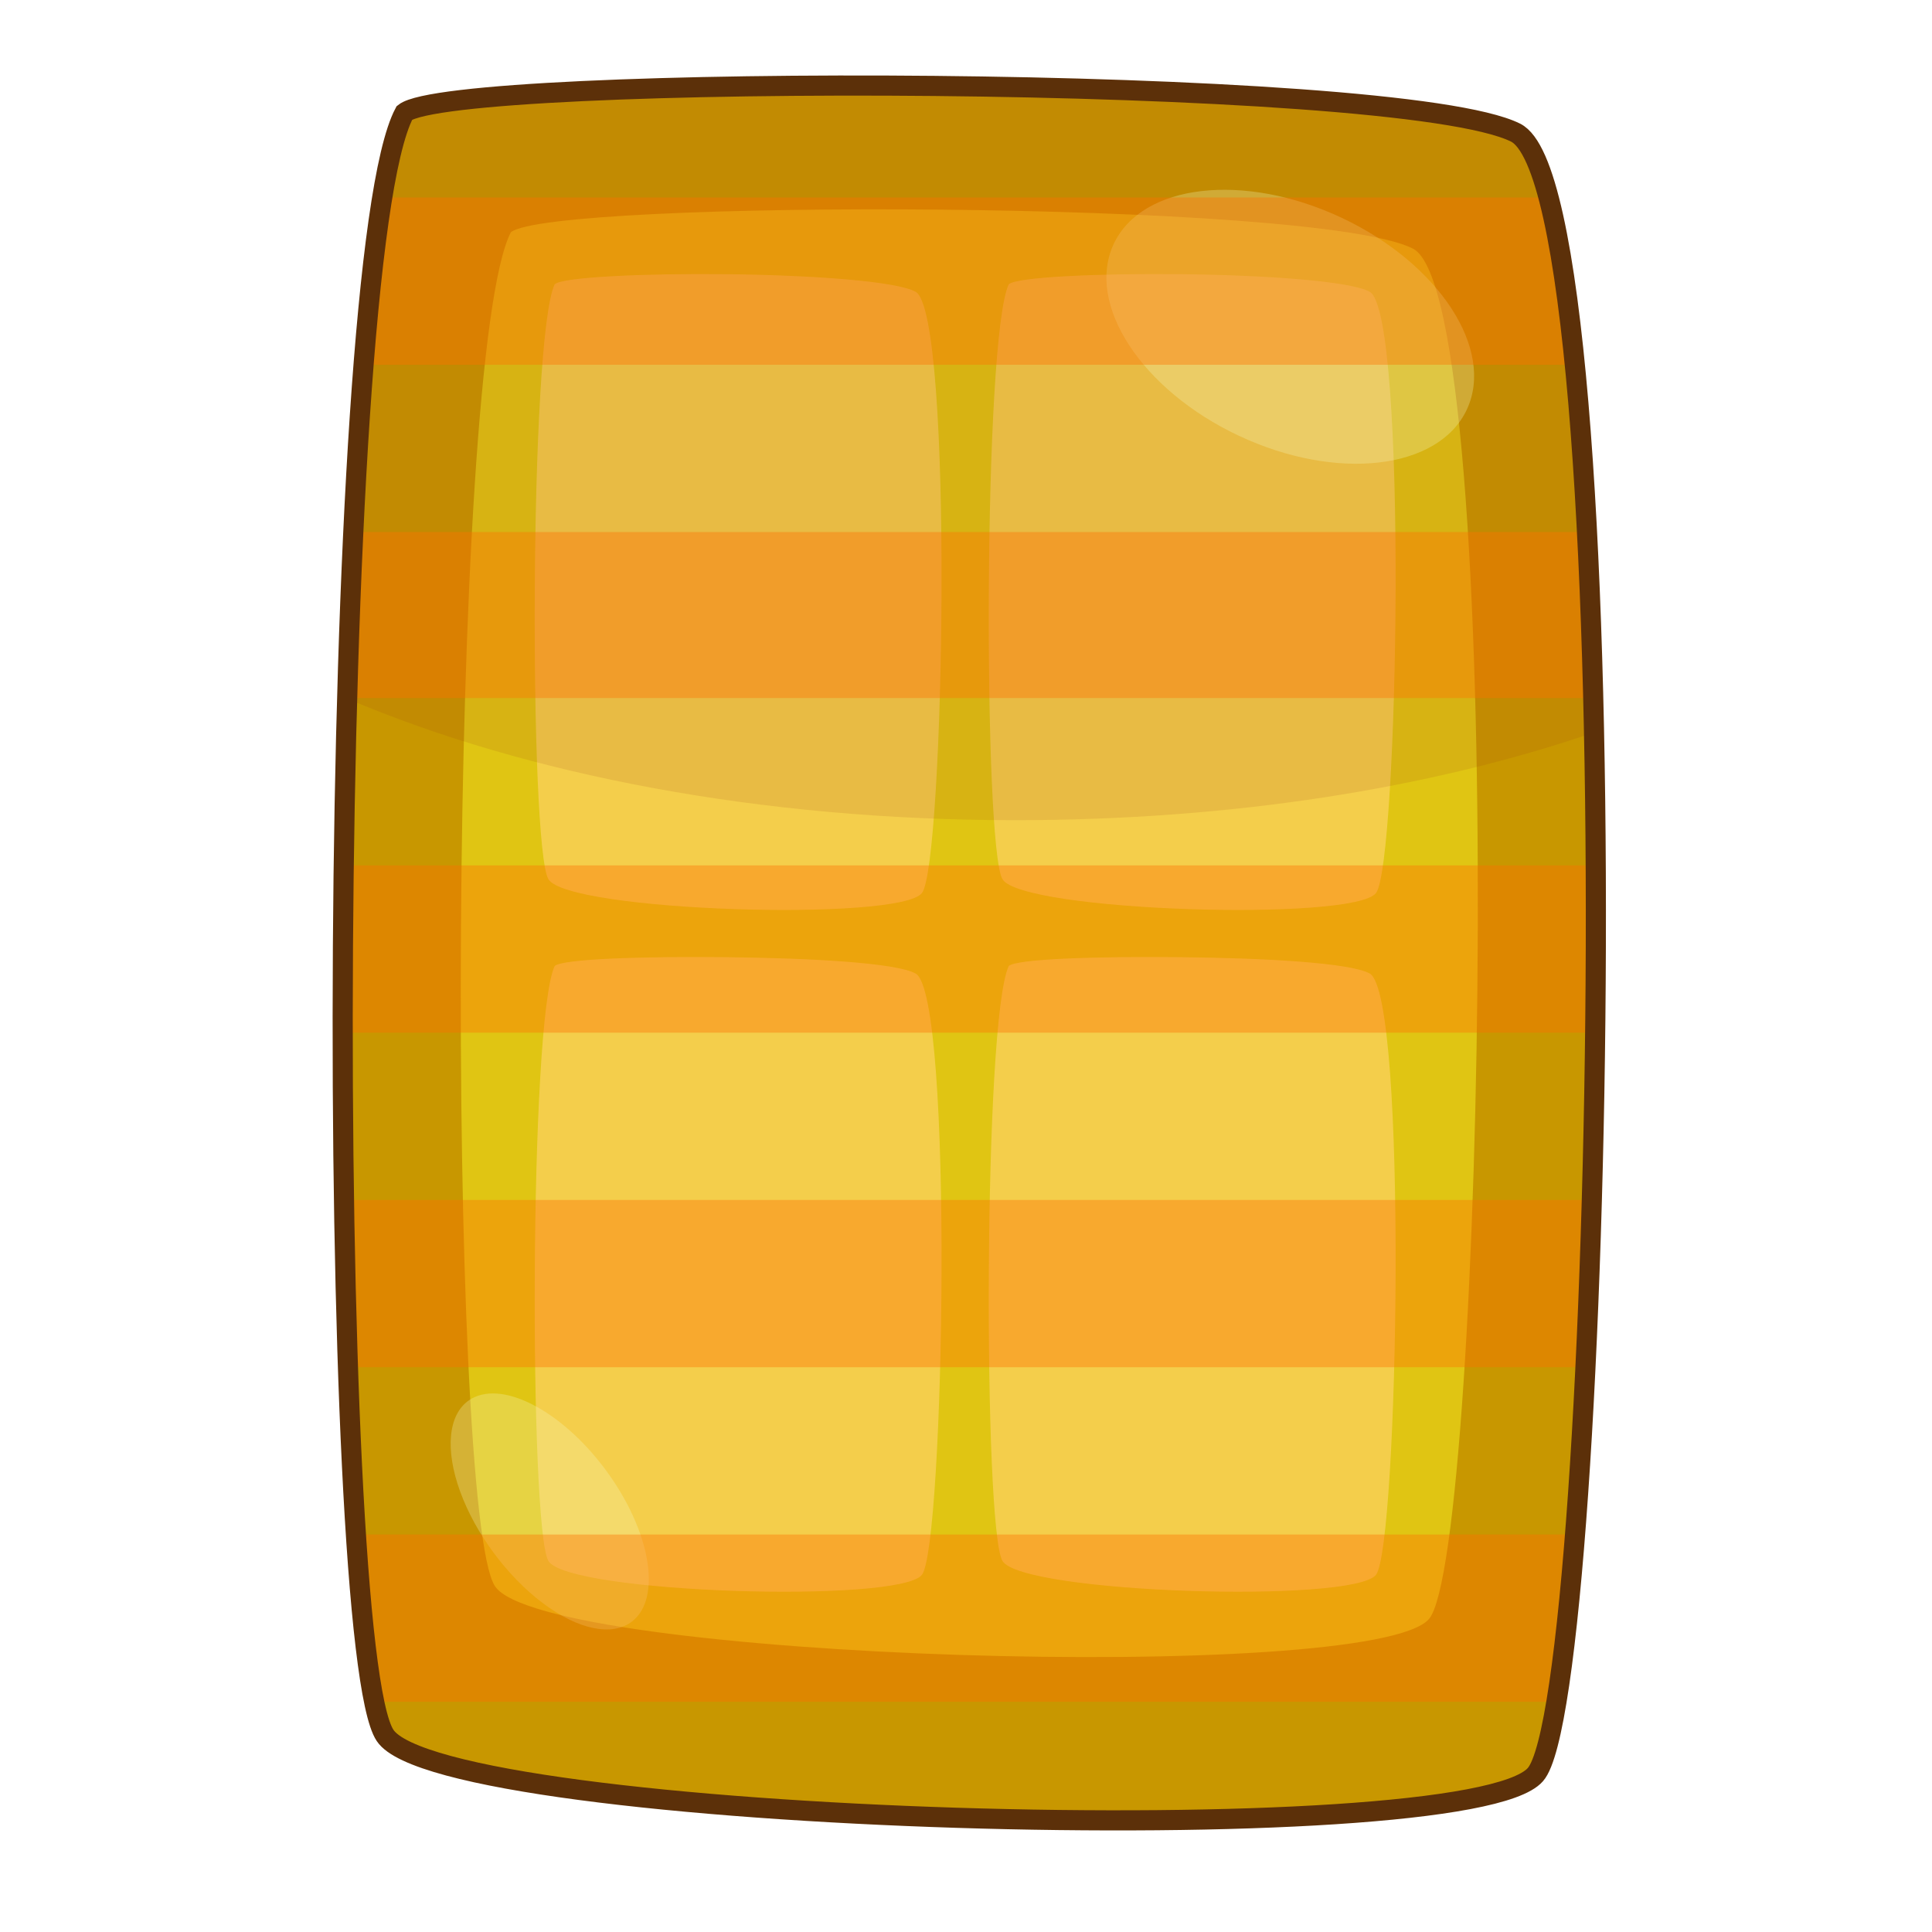
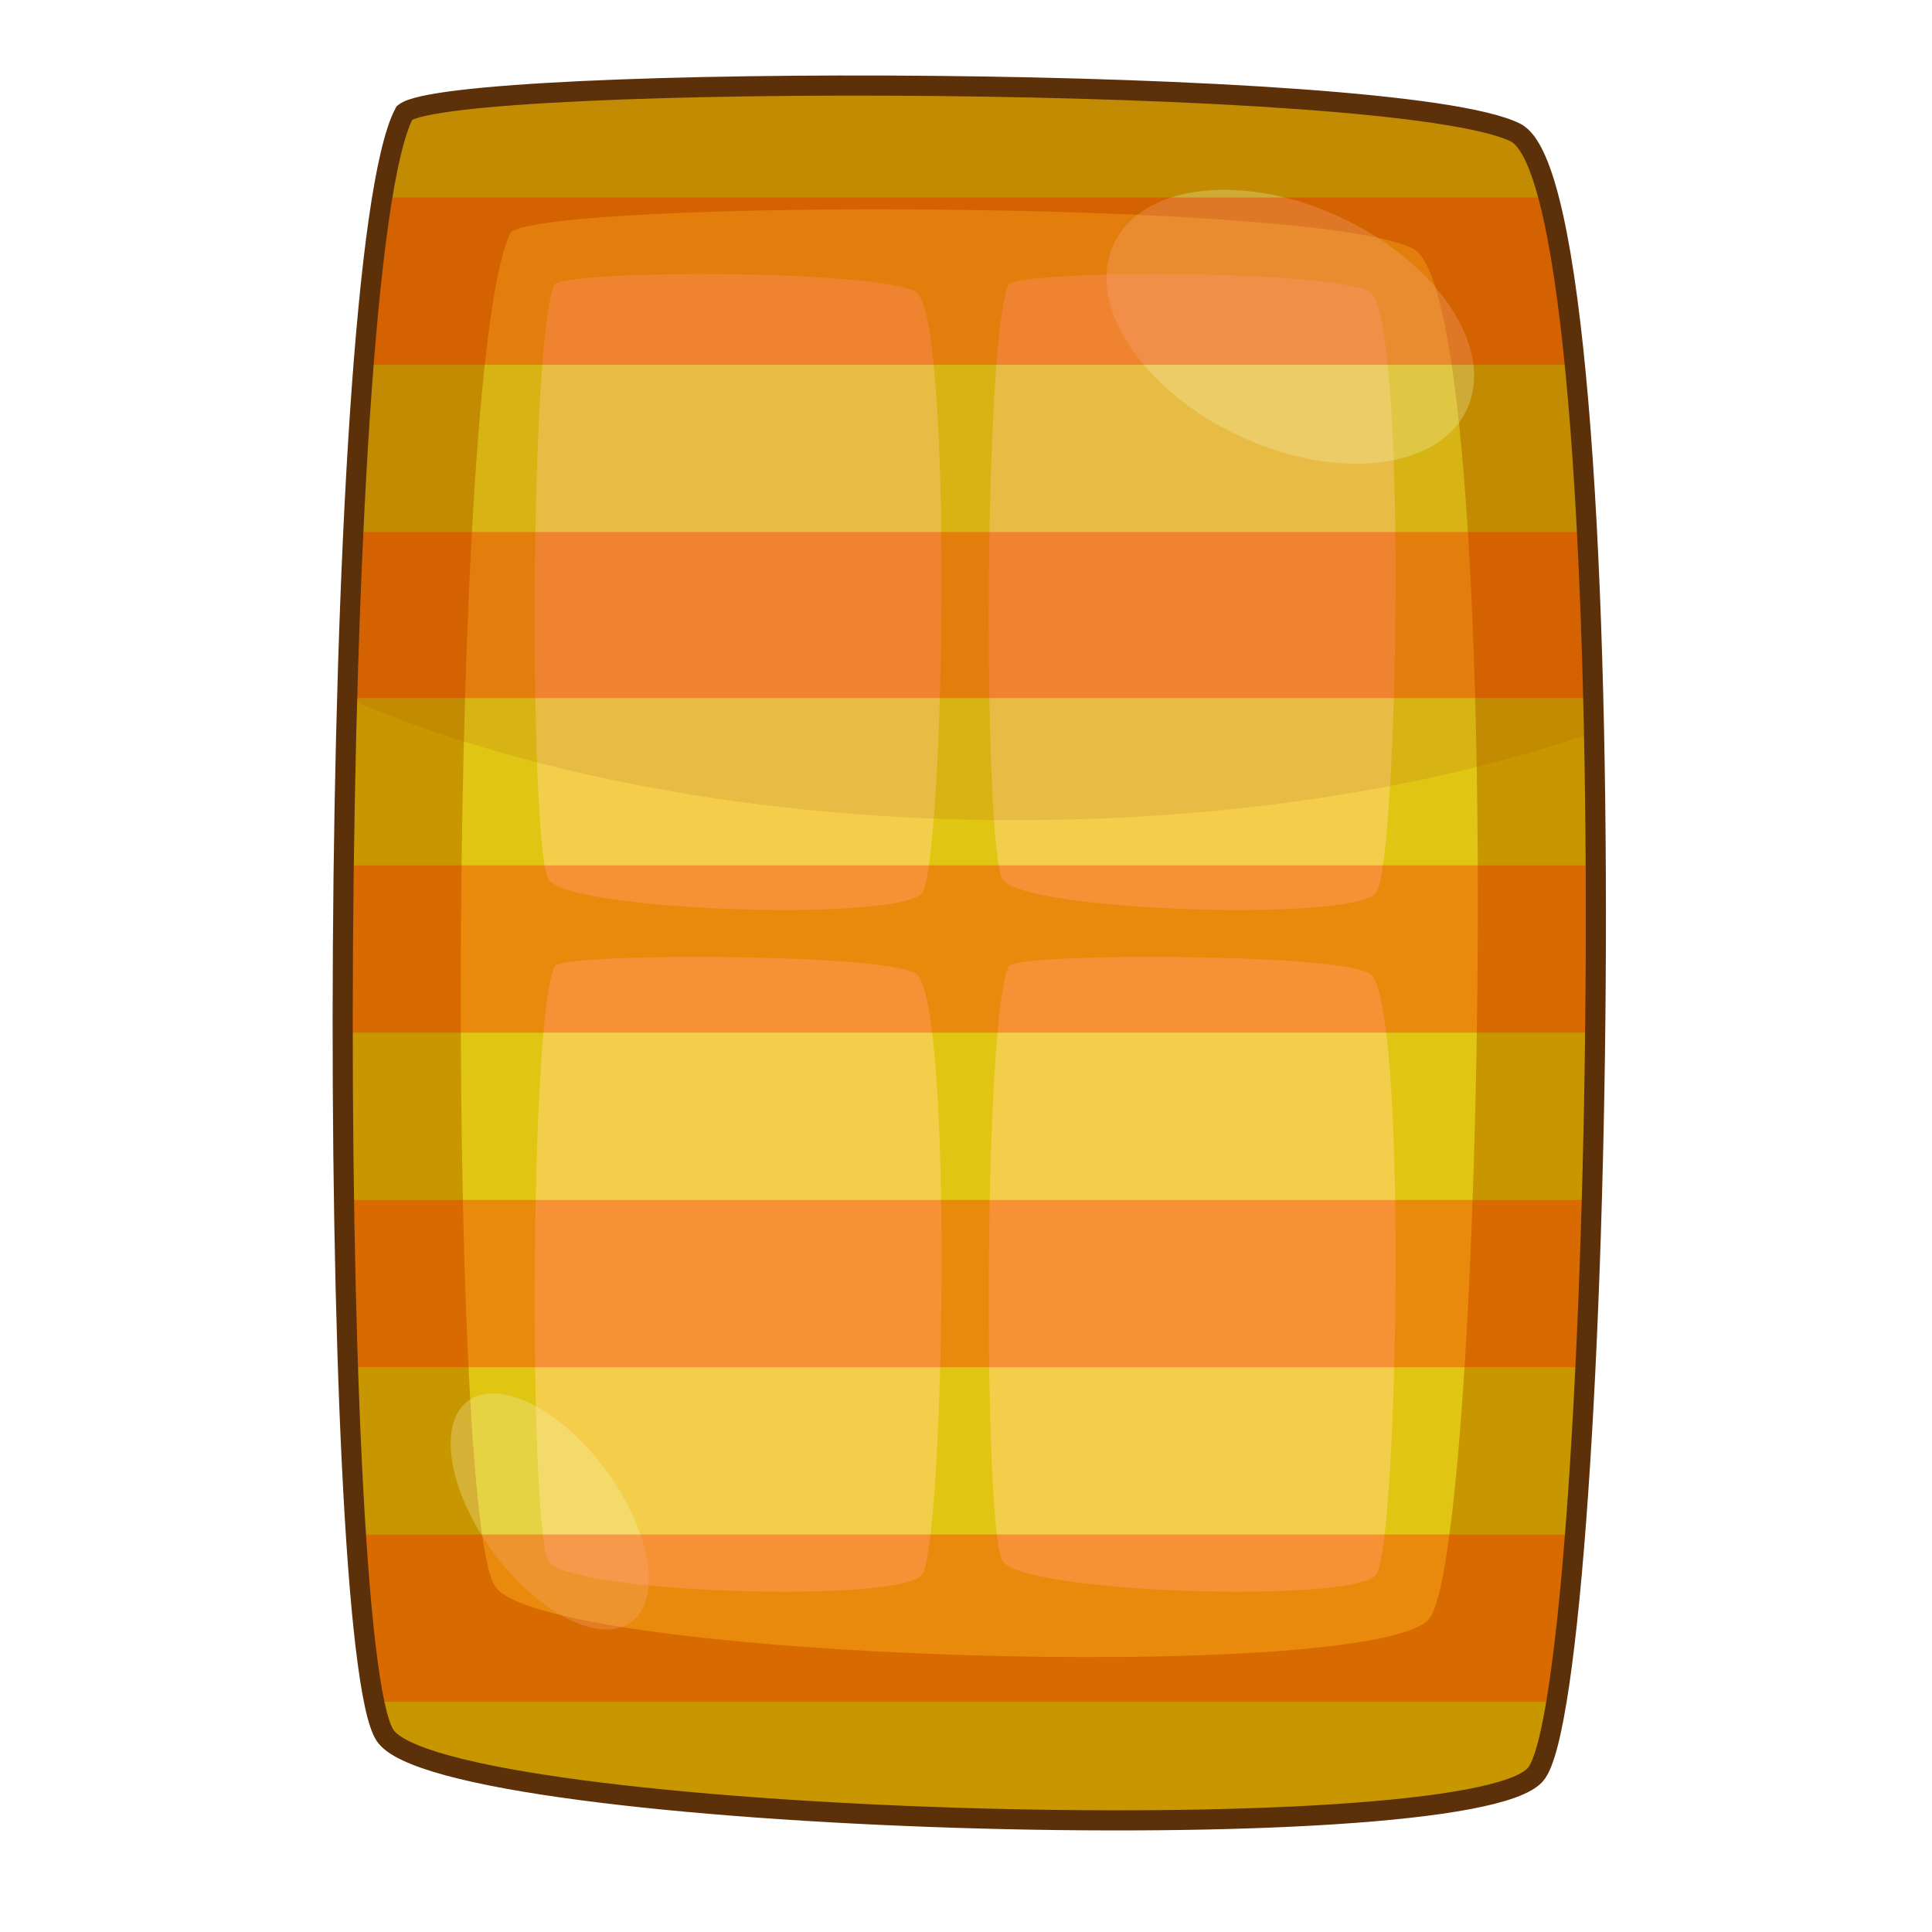
<svg xmlns="http://www.w3.org/2000/svg" version="1.1" width="100%" height="100%" viewBox="0 0 48 48" id="svg2985">
  <defs id="defs2987" />
  <path d="M 10.049,2.803 C 8.091,6.467 8.091,40.919 9.568,43.117 11.034,45.316 36.441,46.048 38.146,44.09 39.864,42.144 40.597,4.761 37.654,3.295 34.723,1.83 11.274,1.83 10.049,2.803 z" id="path3040" style="color:#000000;fill:#c89700;fill-opacity:1;stroke-width:0.5" />
  <path d="M 12.692,5.77 C 11.106,8.833 11.106,37.567 12.295,39.405 13.485,41.243 34.11,41.856 35.504,40.222 36.885,38.588 37.486,7.404 35.107,6.178 32.717,4.953 13.689,4.953 12.692,5.77 z" id="path3843" style="color:#000000;fill:#e0c513;fill-opacity:1;stroke-width:0.5" />
  <path d="m 18.062,6.812 c -2.074,-0.022 -4.082,0.071 -4.281,0.25 -0.635,1.344 -0.632,13.975 -0.156,14.781 0.476,0.806 8.723,1.061 9.281,0.344 C 23.459,21.471 23.702,7.788 22.75,7.25 22.272,6.981 20.136,6.835 18.062,6.812 z m 11.281,0 c -2.074,-0.022 -4.082,0.071 -4.281,0.25 -0.635,1.344 -0.632,13.975 -0.156,14.781 0.476,0.806 8.723,1.061 9.281,0.344 C 34.74,21.471 34.983,7.788 34.031,7.25 33.553,6.981 31.417,6.835 29.344,6.812 z M 18.062,23.781 C 15.989,23.759 13.981,23.821 13.781,24 13.147,25.344 13.149,37.975 13.625,38.781 14.101,39.588 22.348,39.842 22.906,39.125 23.459,38.408 23.702,24.725 22.75,24.188 22.272,23.919 20.136,23.804 18.062,23.781 z m 11.281,0 c -2.074,-0.022 -4.082,0.04 -4.281,0.219 -0.635,1.344 -0.632,13.975 -0.156,14.781 0.476,0.806 8.723,1.061 9.281,0.344 0.553,-0.717 0.796,-14.4 -0.156,-14.938 -0.478,-0.269 -2.614,-0.384 -4.688,-0.406 z" id="path3756" style="color:#000000;fill:#fcd363;fill-opacity:0.712;stroke-width:0.5" />
  <path d="M 18.53,2.142 C 14.085,2.202 10.505,2.442 10.049,2.815 9.292,4.232 8.86,10.335 8.667,17.374 c 4.421,1.874 10.211,3.003 16.553,3.003 5.358,0 10.295,-0.781 14.367,-2.174 C 39.432,10.491 38.843,3.896 37.642,3.295 35.804,2.382 25.966,2.022 18.53,2.142 z" id="path3821" style="color:#000000;fill:#983f12;fill-opacity:0.126;stroke-width:0.5" />
  <path d="M 15.707,40.282 A 3.414,1.731 53.51 1 1 11.647,34.793 3.414,1.731 53.51 0 1 15.707,40.282 z" id="path3838" style="color:#000000;fill:#f3f7bd;fill-opacity:0.284;stroke-width:1.5" />
  <path d="M 36.441,10.179 A 4.844,2.993 25.14 1 1 27.671,6.058 4.844,2.993 25.14 0 1 36.441,10.179 z" id="path3836" style="color:#000000;fill:#f3f7bd;fill-opacity:0.284;stroke-width:1.5" />
-   <path d="m 9.531,4.906 c -0.183,1.093 -0.369,2.495 -0.5,4.156 l 30.094,0 C 38.954,7.358 38.734,5.909 38.469,4.906 l -28.938,0 z m -0.75,8.312 c -0.062,1.313 -0.085,2.703 -0.125,4.125 l 30.938,0 c -0.036,-1.421 -0.12,-2.827 -0.188,-4.125 l -30.625,0 z M 8.562,21.5 c -0.018,1.407 -0.032,2.759 -0.031,4.156 l 31.094,0 c 0.016,-1.389 0.007,-2.769 0,-4.156 l -31.062,0 z m 0,8.312 c 0.023,1.499 0.079,2.81 0.125,4.156 l 30.688,0 c 0.064,-1.316 0.146,-2.719 0.188,-4.156 l -31,0 z m 0.281,8.312 c 0.12,1.824 0.287,3.286 0.469,4.156 l 29.344,0 C 38.832,41.248 38.99,39.828 39.125,38.125 l -30.281,0 z" id="rect3780" style="color:#000000;fill:#ff6f02;fill-opacity:0.387;fill-rule:nonzero;stroke:none;stroke-width:0.27;marker:none;visibility:visible;display:inline;overflow:visible;enable-background:accumulate" />
+   <path d="m 9.531,4.906 c -0.183,1.093 -0.369,2.495 -0.5,4.156 l 30.094,0 C 38.954,7.358 38.734,5.909 38.469,4.906 l -28.938,0 z m -0.75,8.312 c -0.062,1.313 -0.085,2.703 -0.125,4.125 l 30.938,0 c -0.036,-1.421 -0.12,-2.827 -0.188,-4.125 l -30.625,0 z M 8.562,21.5 c -0.018,1.407 -0.032,2.759 -0.031,4.156 l 31.094,0 c 0.016,-1.389 0.007,-2.769 0,-4.156 l -31.062,0 z m 0,8.312 c 0.023,1.499 0.079,2.81 0.125,4.156 l 30.688,0 c 0.064,-1.316 0.146,-2.719 0.188,-4.156 l -31,0 z m 0.281,8.312 c 0.12,1.824 0.287,3.286 0.469,4.156 l 29.344,0 C 38.832,41.248 38.99,39.828 39.125,38.125 l -30.281,0 z" id="rect3780" style="color:#000000;fill:#ff0202;fill-opacity:0.3;fill-rule:nonzero;stroke:none;stroke-width:0.27;marker:none;visibility:visible;display:inline;overflow:visible;enable-background:accumulate" />
  <path d="M 10.049,2.803 C 8.091,6.467 8.091,40.919 9.568,43.117 11.034,45.316 36.441,46.048 38.146,44.09 39.864,42.144 40.597,4.761 37.654,3.295 34.723,1.83 11.274,1.83 10.049,2.803 z" id="path3021" style="color:#000000;fill:none;stroke:#5c3009;stroke-width:0.5;stroke-miterlimit:4;stroke-opacity:1;stroke-dasharray:none" />
</svg>
